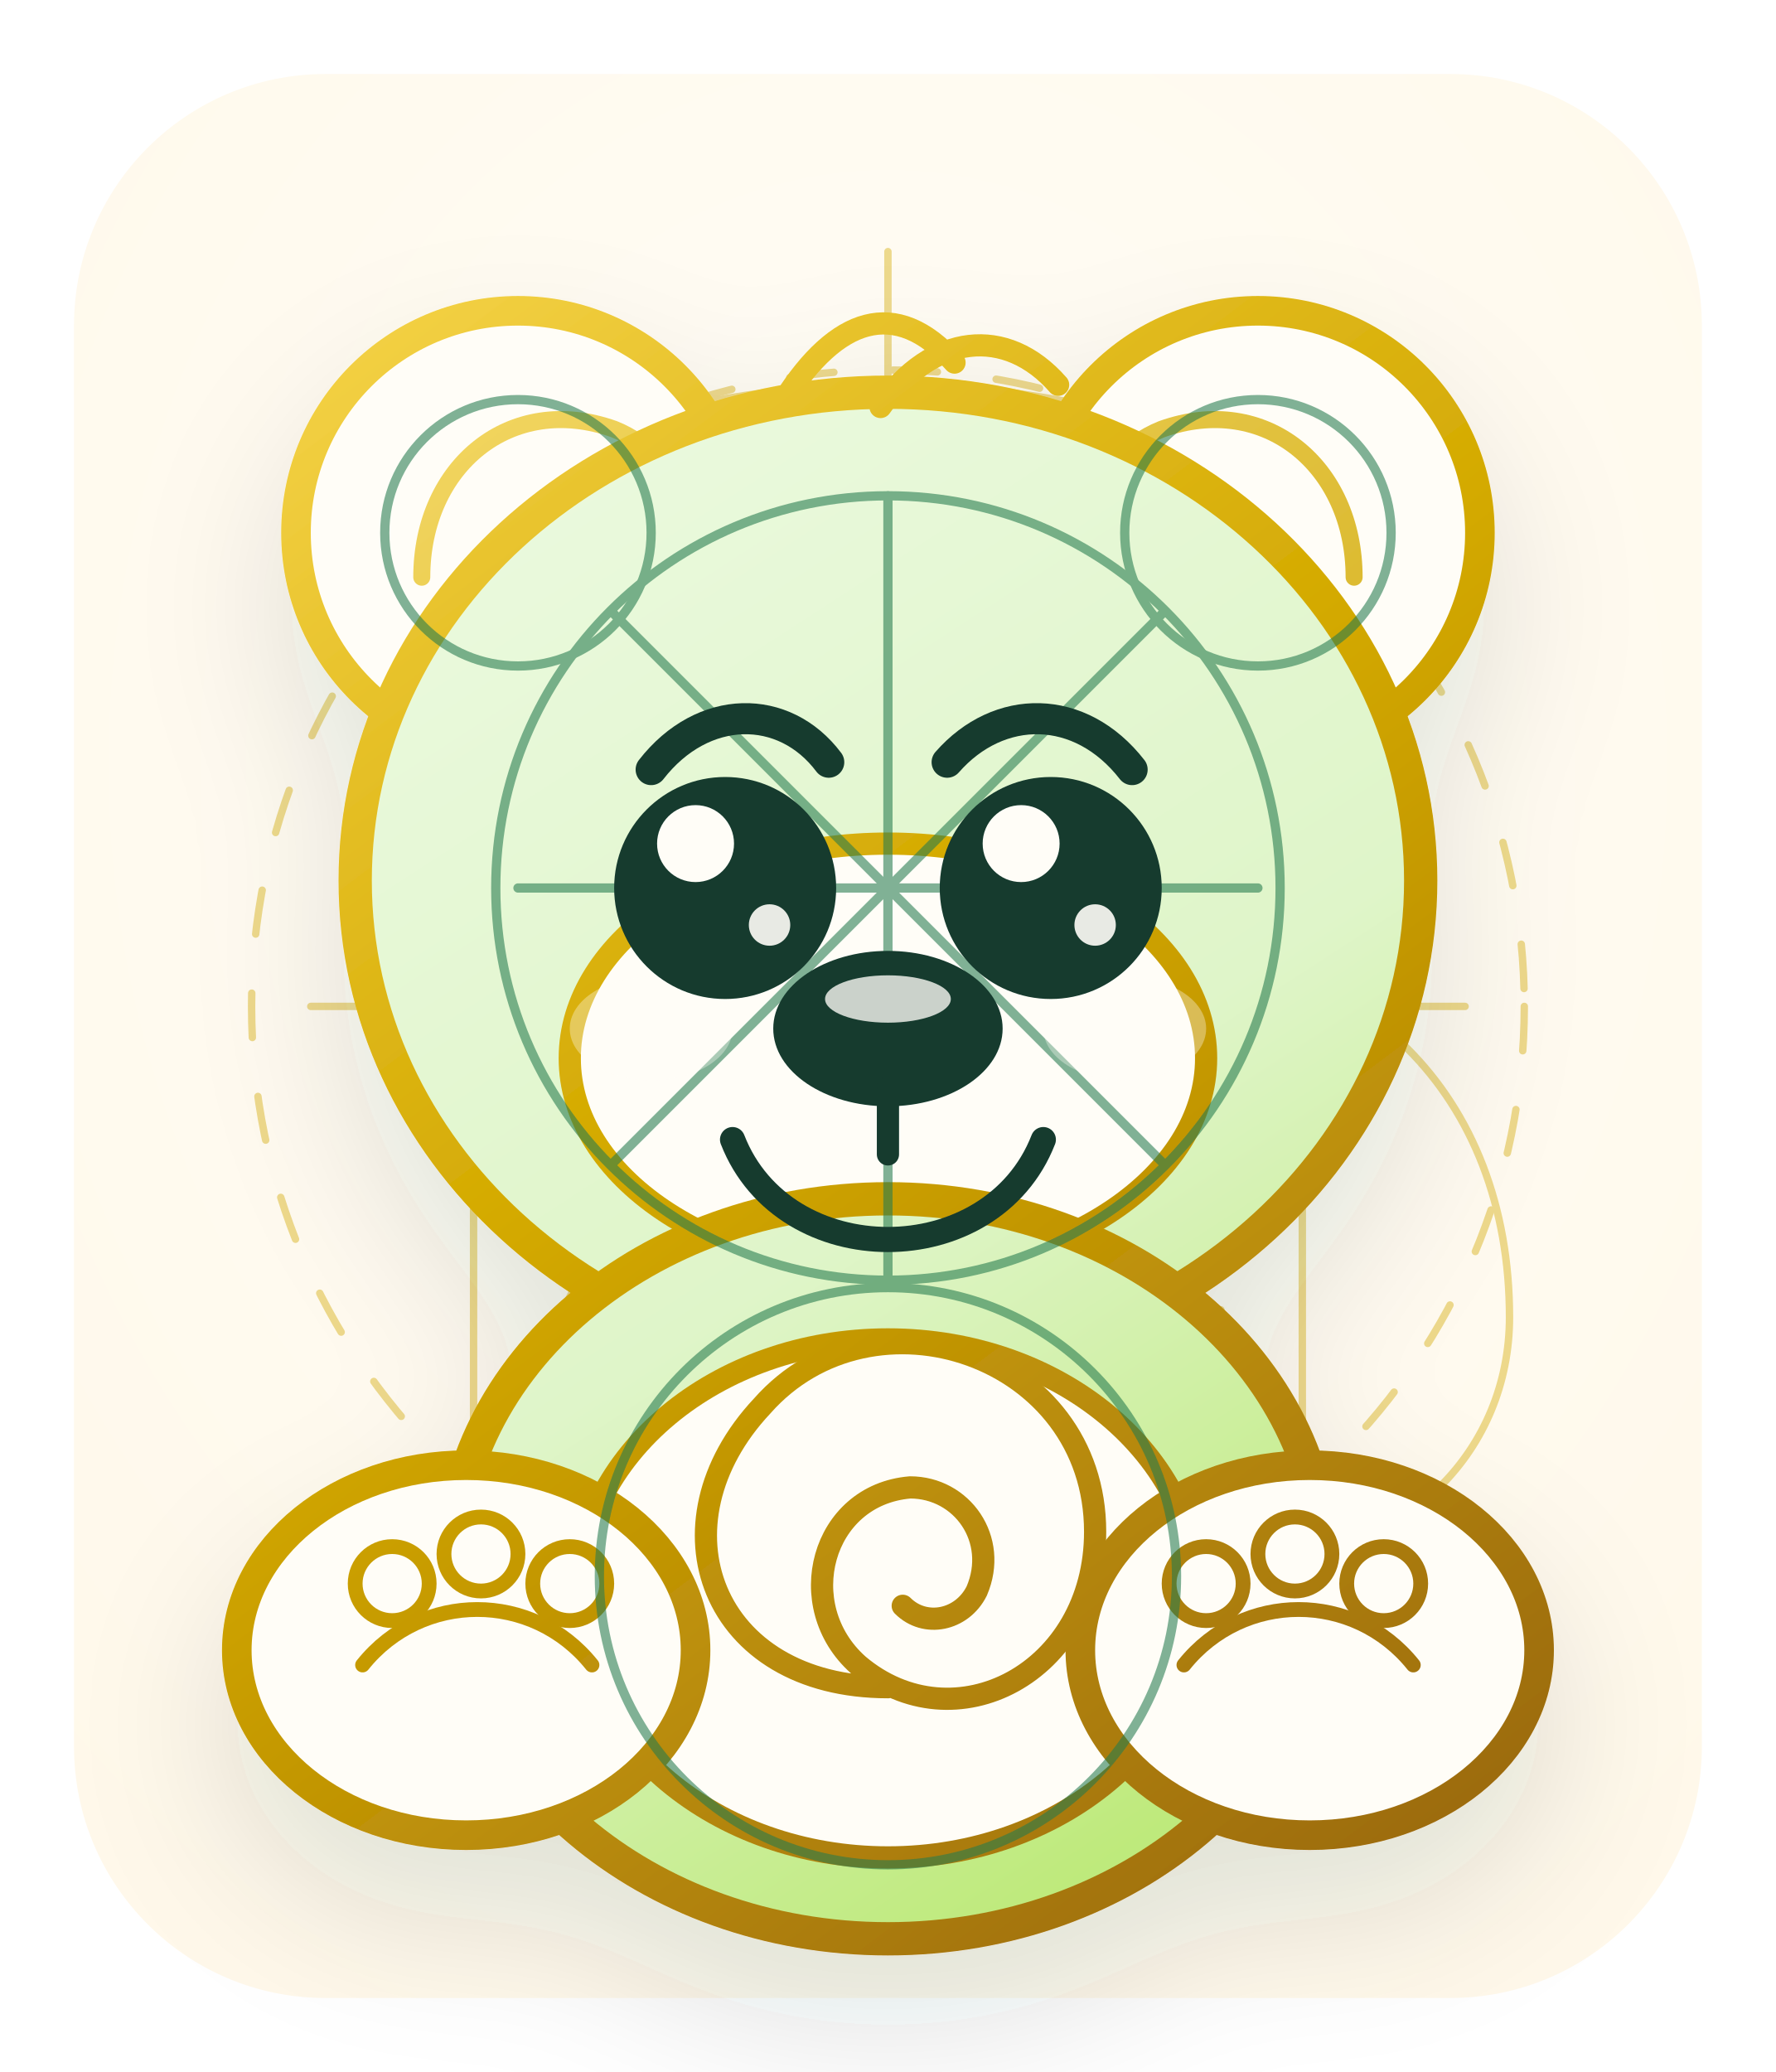
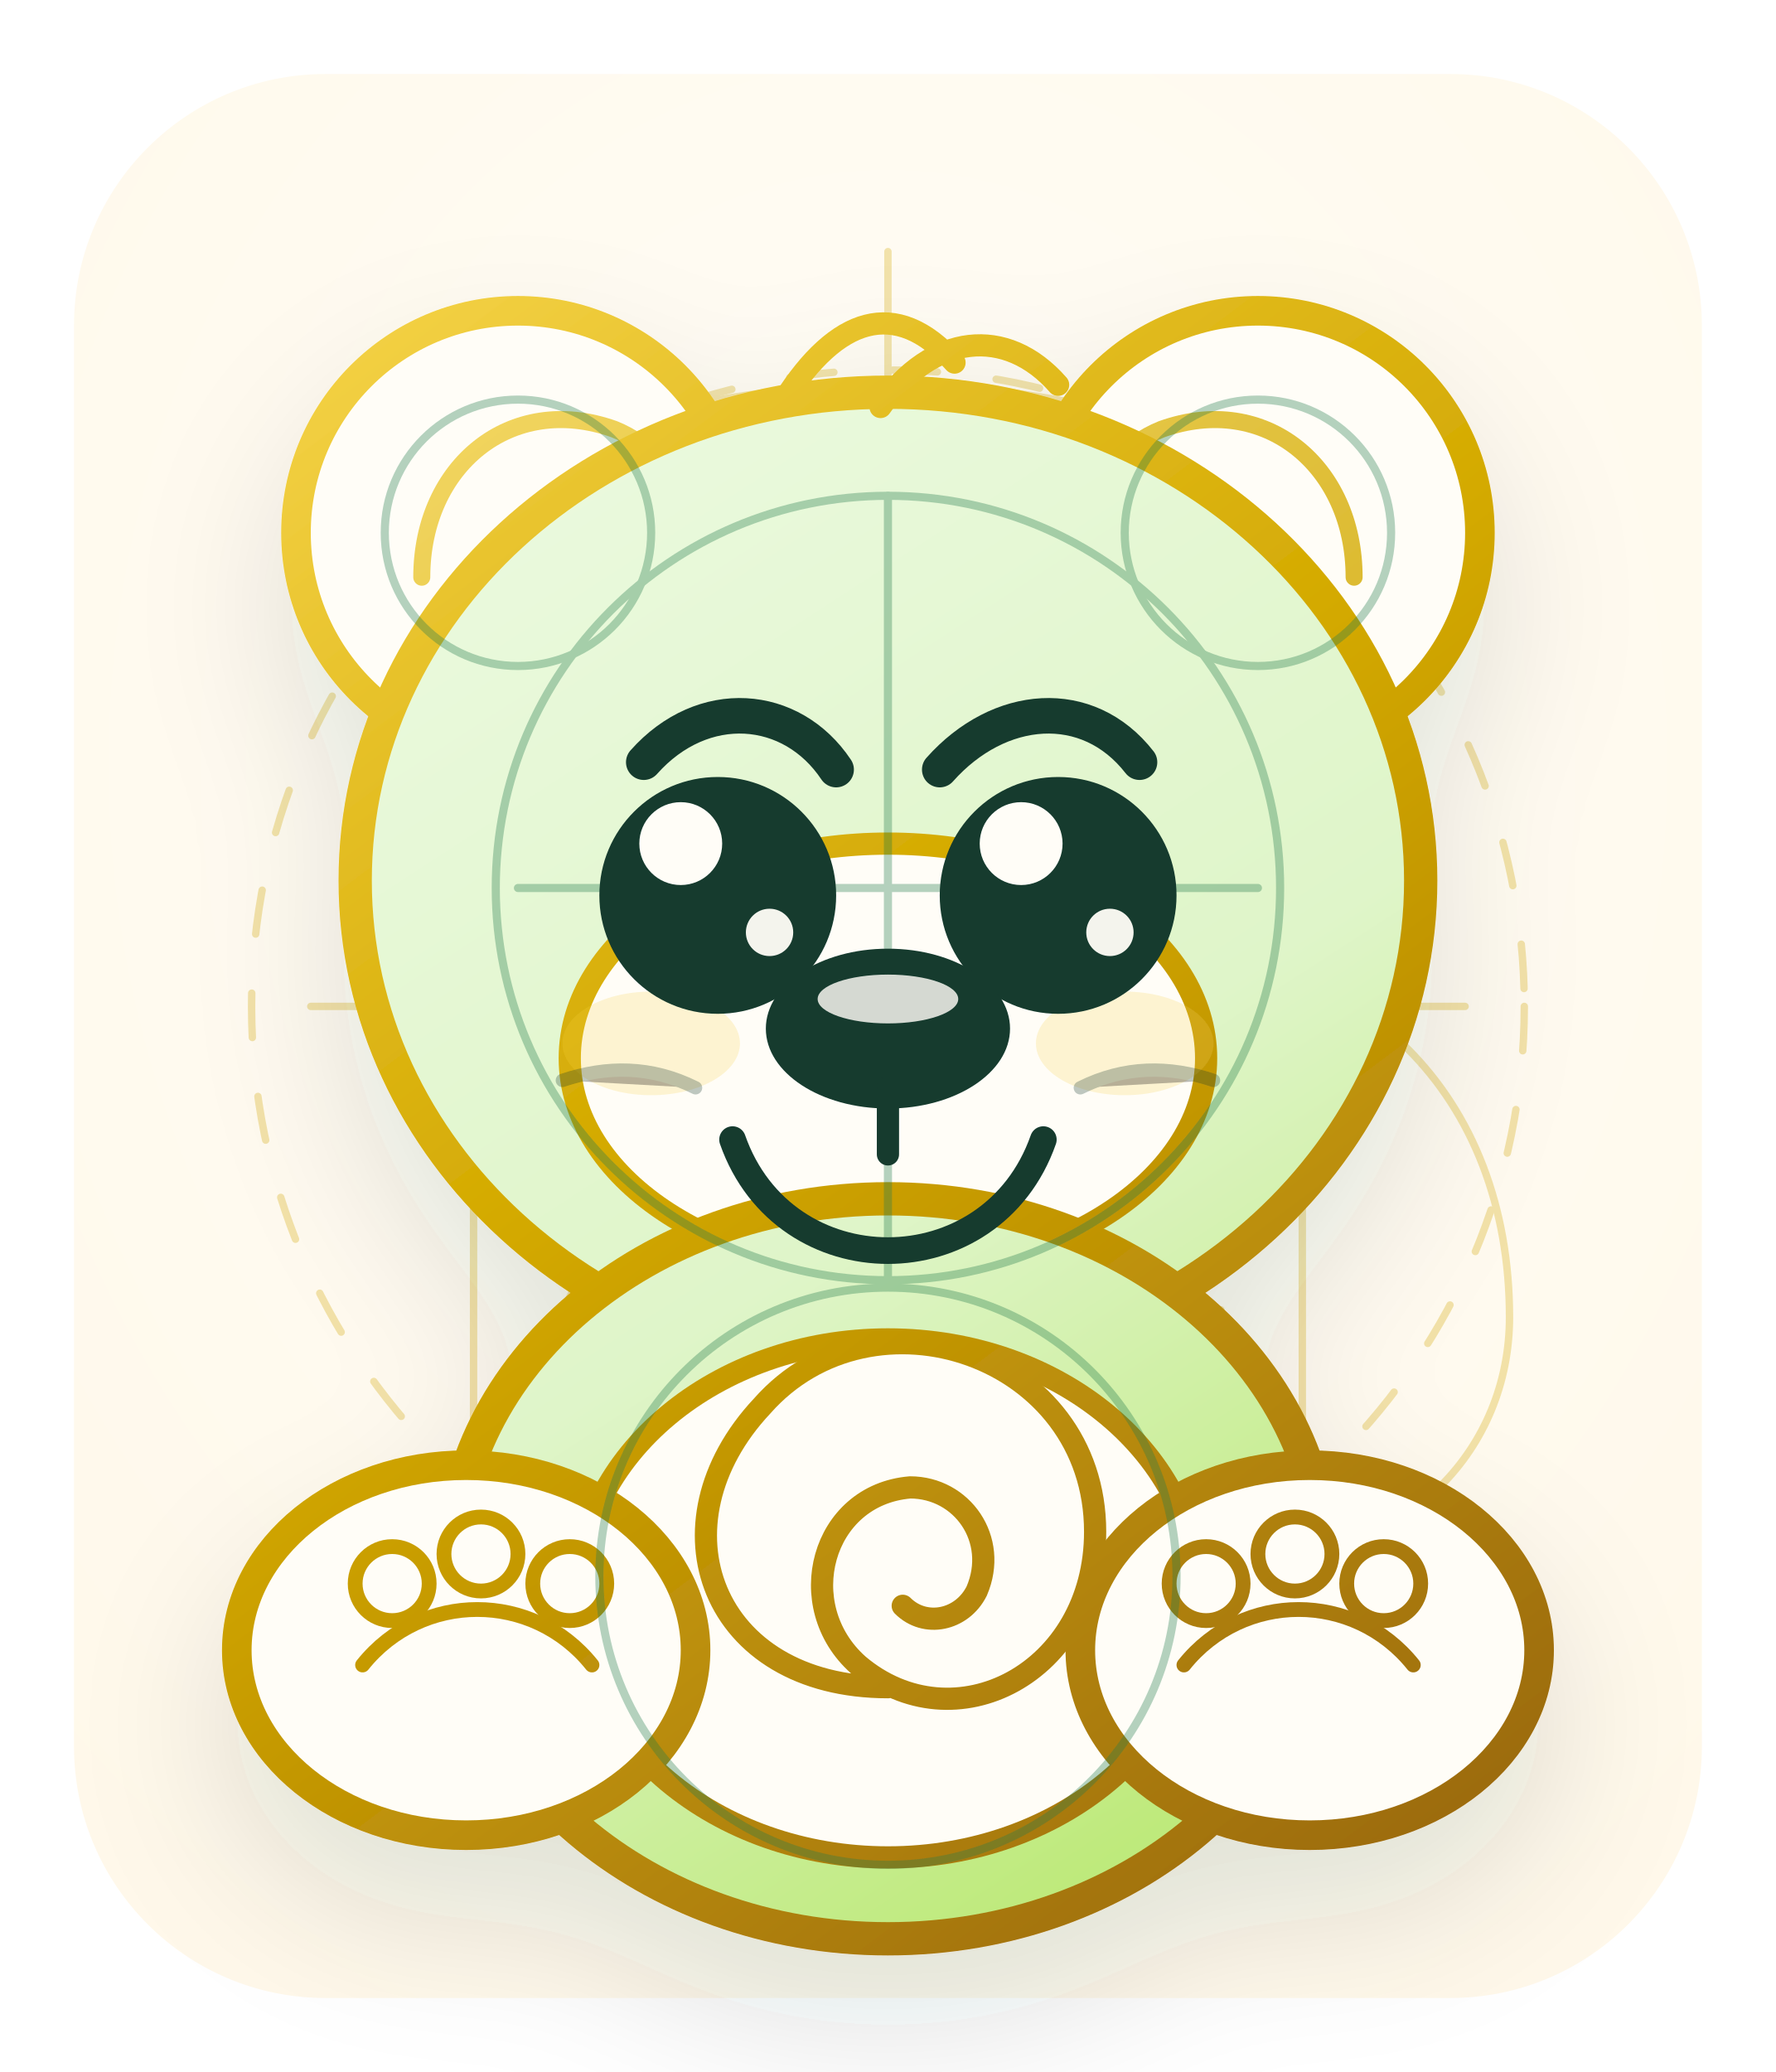
<svg xmlns="http://www.w3.org/2000/svg" viewBox="0 0 240 280" role="img" aria-label="Fib, a friendly MindCraft bear drawn with golden-ratio construction lines">
  <defs>
    <radialGradient id="paper" cx="50%" cy="36%" r="78%">
      <stop offset="0" stop-color="#fffdf7" />
      <stop offset="1" stop-color="#fff8e9" />
    </radialGradient>
    <linearGradient id="leafWash" x1="52" y1="34" x2="188" y2="244" gradientUnits="userSpaceOnUse">
      <stop offset="0" stop-color="#eefbe4" />
      <stop offset=".58" stop-color="#dff5c9" />
      <stop offset="1" stop-color="#b9e86f" />
    </linearGradient>
    <linearGradient id="goldLine" x1="46" y1="38" x2="202" y2="246" gradientUnits="userSpaceOnUse">
      <stop offset="0" stop-color="#f5d348" />
      <stop offset=".45" stop-color="#d3a900" />
      <stop offset="1" stop-color="#9b6a12" />
    </linearGradient>
    <filter id="softLift" x="-20%" y="-18%" width="140%" height="145%">
      <feDropShadow dx="0" dy="10" stdDeviation="10" flood-color="#143a2e" flood-opacity=".12" />
    </filter>
  </defs>
  <rect x="10" y="10" width="220" height="260" rx="34" fill="url(#paper)" />
-   <g opacity=".42" stroke="#d3a900" stroke-width="1" fill="none" stroke-linecap="round">
+   <g opacity=".30" stroke="#d3a900" stroke-width="1" fill="none" stroke-linecap="round">
    <path d="M42 68 H198 M42 136 H198 M42 204 H198" />
    <path d="M64 42 V238 M120 34 V246 M176 42 V238" />
    <circle cx="120" cy="136" r="86" stroke-dasharray="6 8" />
    <circle cx="120" cy="136" r="54" />
    <path d="M68 214 C68 166 106 128 154 128 C184 128 204 148 204 178 C204 196 190 210 172 210 C161 210 152 201 152 190 C152 183 158 177 165 177" />
    <path d="M58 70 C90 46 150 46 182 70" />
    <path d="M52 210 C84 238 156 238 188 210" />
    <circle cx="64" cy="68" r="2" fill="#d3a900" />
    <circle cx="120" cy="136" r="2" fill="#d3a900" />
    <circle cx="176" cy="68" r="2" fill="#d3a900" />
    <circle cx="64" cy="204" r="2" fill="#d3a900" />
    <circle cx="176" cy="204" r="2" fill="#d3a900" />
  </g>
  <g filter="url(#softLift)">
    <g stroke="url(#goldLine)" stroke-linecap="round" stroke-linejoin="round">
      <circle cx="70" cy="72" r="30" fill="#fffdf7" stroke-width="4" />
      <circle cx="170" cy="72" r="30" fill="#fffdf7" stroke-width="4" />
      <path d="M57 78 C57 63 69 53 83 58 C93 62 97 75 90 85 C85 92 74 91 70 84 C67 79 70 73 75 72" fill="none" stroke-width="2.3" opacity=".8" />
      <path d="M183 78 C183 63 171 53 157 58 C147 62 143 75 150 85 C155 92 166 91 170 84 C173 79 170 73 165 72" fill="none" stroke-width="2.3" opacity=".8" />
      <ellipse cx="120" cy="119" rx="72" ry="66" fill="url(#leafWash)" stroke-width="4.5" />
      <ellipse cx="120" cy="143" rx="43" ry="29" fill="#fffdf7" stroke-width="3" />
      <path d="M106 54 C113 43 121 40 129 49 M119 55 C126 45 136 44 143 52" fill="none" stroke-width="3" />
      <ellipse cx="120" cy="212" rx="59" ry="50" fill="url(#leafWash)" stroke-width="4.5" />
      <ellipse cx="120" cy="216" rx="42" ry="35" fill="#fffdf7" stroke-width="3" />
      <path d="M120 228 C96 228 88 206 103 190 C118 173 148 183 148 207 C148 226 129 236 116 225 C107 217 111 202 123 201 C130 201 135 208 132 215 C130 219 125 220 122 217" fill="none" stroke-width="3" />
      <ellipse cx="63" cy="223" rx="31" ry="25" fill="#fffdf7" stroke-width="4" />
      <ellipse cx="177" cy="223" rx="31" ry="25" fill="#fffdf7" stroke-width="4" />
      <path d="M49 225 C57 215 72 215 80 225 M160 225 C168 215 183 215 191 225" fill="none" stroke-width="2" />
      <circle cx="53" cy="214" r="5" fill="#fffdf7" stroke-width="2" />
      <circle cx="65" cy="210" r="5" fill="#fffdf7" stroke-width="2" />
      <circle cx="77" cy="214" r="5" fill="#fffdf7" stroke-width="2" />
      <circle cx="163" cy="214" r="5" fill="#fffdf7" stroke-width="2" />
      <circle cx="175" cy="210" r="5" fill="#fffdf7" stroke-width="2" />
      <circle cx="187" cy="214" r="5" fill="#fffdf7" stroke-width="2" />
    </g>
-     <g fill="none" stroke="#247a4d" stroke-width="1.25" opacity=".58" stroke-linecap="round">
+     <g fill="none" stroke="#247a4d" stroke-width="1.1" opacity=".34" stroke-linecap="round">
      <circle cx="120" cy="120" r="53" />
-       <path d="M70 120 H170 M120 67 V173 M83 83 L157 157 M157 83 L83 157" />
+       <path d="M70 120 H170 M120 67 V173" />
      <circle cx="70" cy="72" r="18" />
      <circle cx="170" cy="72" r="18" />
      <circle cx="120" cy="213" r="39" />
    </g>
    <g>
-       <ellipse cx="88" cy="139" rx="11" ry="7" fill="#fffdf7" opacity=".34" />
-       <ellipse cx="152" cy="139" rx="11" ry="7" fill="#fffdf7" opacity=".34" />
-       <path d="M88 104 C95 95 106 95 112 103" stroke="#143a2e" stroke-width="4.2" fill="none" stroke-linecap="round" />
-       <path d="M128 103 C135 95 146 95 153 104" stroke="#143a2e" stroke-width="4.2" fill="none" stroke-linecap="round" />
-       <circle cx="98" cy="120" r="15" fill="#143a2e" />
-       <circle cx="142" cy="120" r="15" fill="#143a2e" />
-       <circle cx="94" cy="114" r="5.2" fill="#fffdf7" />
-       <circle cx="138" cy="114" r="5.2" fill="#fffdf7" />
-       <circle cx="104" cy="125" r="2.8" fill="#fffdf7" opacity=".9" />
-       <circle cx="148" cy="125" r="2.8" fill="#fffdf7" opacity=".9" />
-       <ellipse cx="120" cy="139" rx="15.5" ry="10.5" fill="#143a2e" />
-       <ellipse cx="120" cy="135" rx="8.5" ry="3.2" fill="#fffdf7" opacity=".78" />
+       <ellipse cx="88" cy="141" rx="12" ry="7" fill="#f5d348" opacity=".22" />
+       <ellipse cx="152" cy="141" rx="12" ry="7" fill="#f5d348" opacity=".22" />
+       <path d="M87 103 C95 94 107 95 113 104" stroke="#143a2e" stroke-width="4.8" fill="none" stroke-linecap="round" />
+       <path d="M127 104 C135 95 147 94 154 103" stroke="#143a2e" stroke-width="4.8" fill="none" stroke-linecap="round" />
+       <circle cx="97" cy="121" r="16" fill="#143a2e" />
+       <circle cx="143" cy="121" r="16" fill="#143a2e" />
+       <circle cx="92" cy="114" r="5.6" fill="#fffdf7" />
+       <circle cx="138" cy="114" r="5.6" fill="#fffdf7" />
+       <circle cx="104" cy="126" r="3.2" fill="#fffdf7" opacity=".95" />
+       <circle cx="150" cy="126" r="3.2" fill="#fffdf7" opacity=".95" />
+       <ellipse cx="120" cy="139" rx="16.5" ry="10.8" fill="#143a2e" />
+       <ellipse cx="120" cy="135" rx="9.5" ry="3.3" fill="#fffdf7" opacity=".82" />
      <path d="M120 147 V156" stroke="#143a2e" stroke-width="3" fill="none" stroke-linecap="round" />
-       <path d="M99 154 C106 172 134 172 141 154" stroke="#143a2e" stroke-width="3.4" fill="none" stroke-linecap="round" />
+       <path d="M99 154 C106 174 134 174 141 154" stroke="#143a2e" stroke-width="3.6" fill="none" stroke-linecap="round" />
+       <path d="M76 146 C82 144 88 144 94 147 M146 147 C152 144 158 144 164 146" stroke="#143a2e" stroke-width="1.8" opacity=".28" stroke-linecap="round" />
    </g>
  </g>
</svg>
